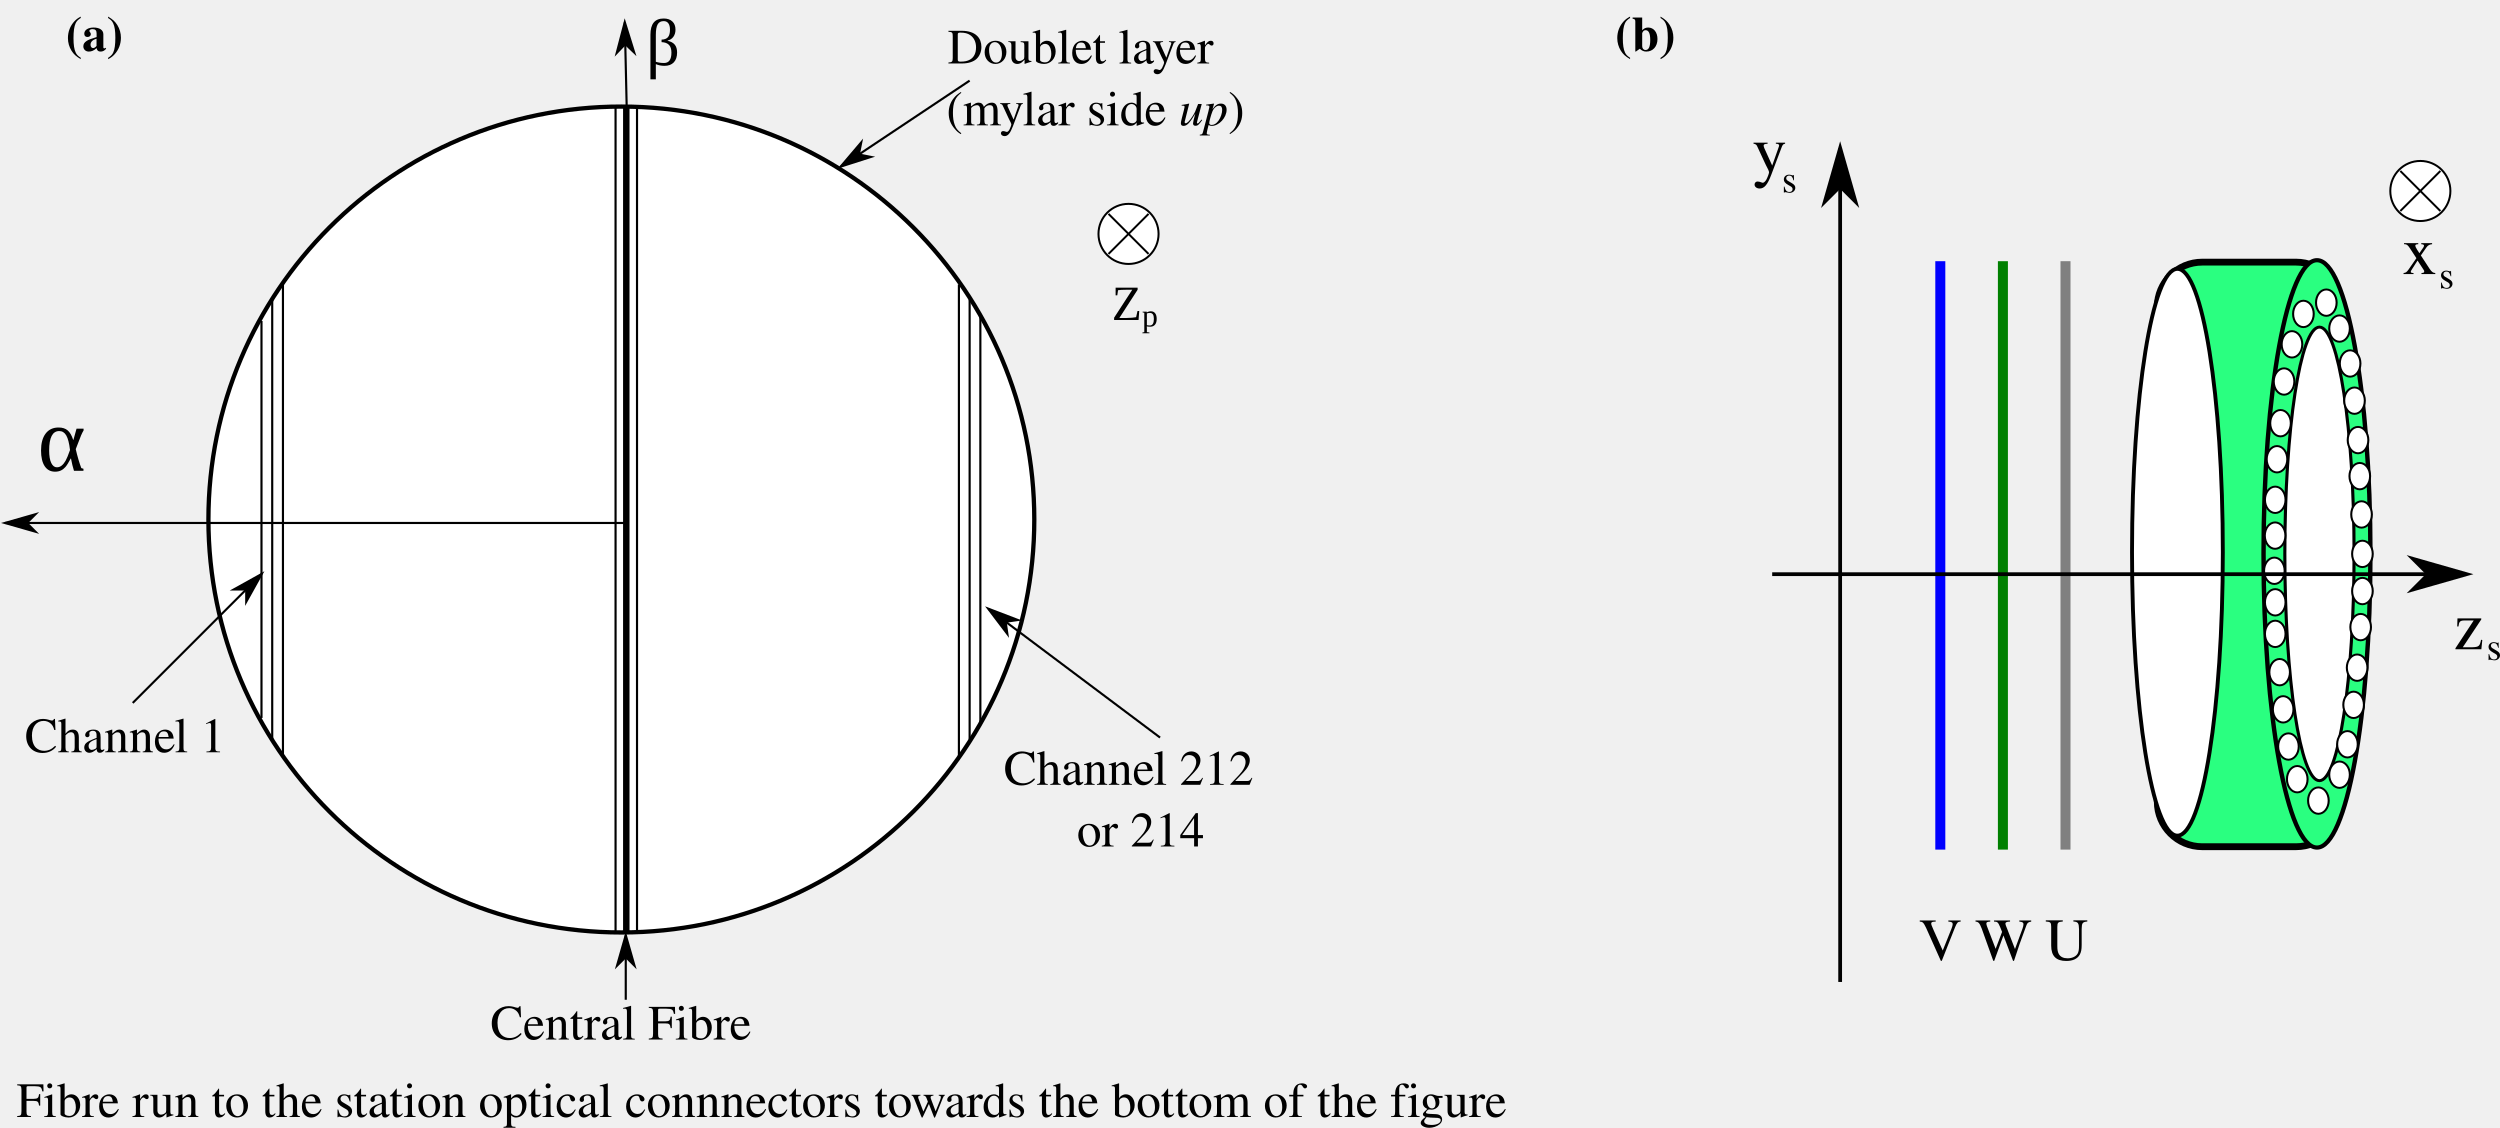
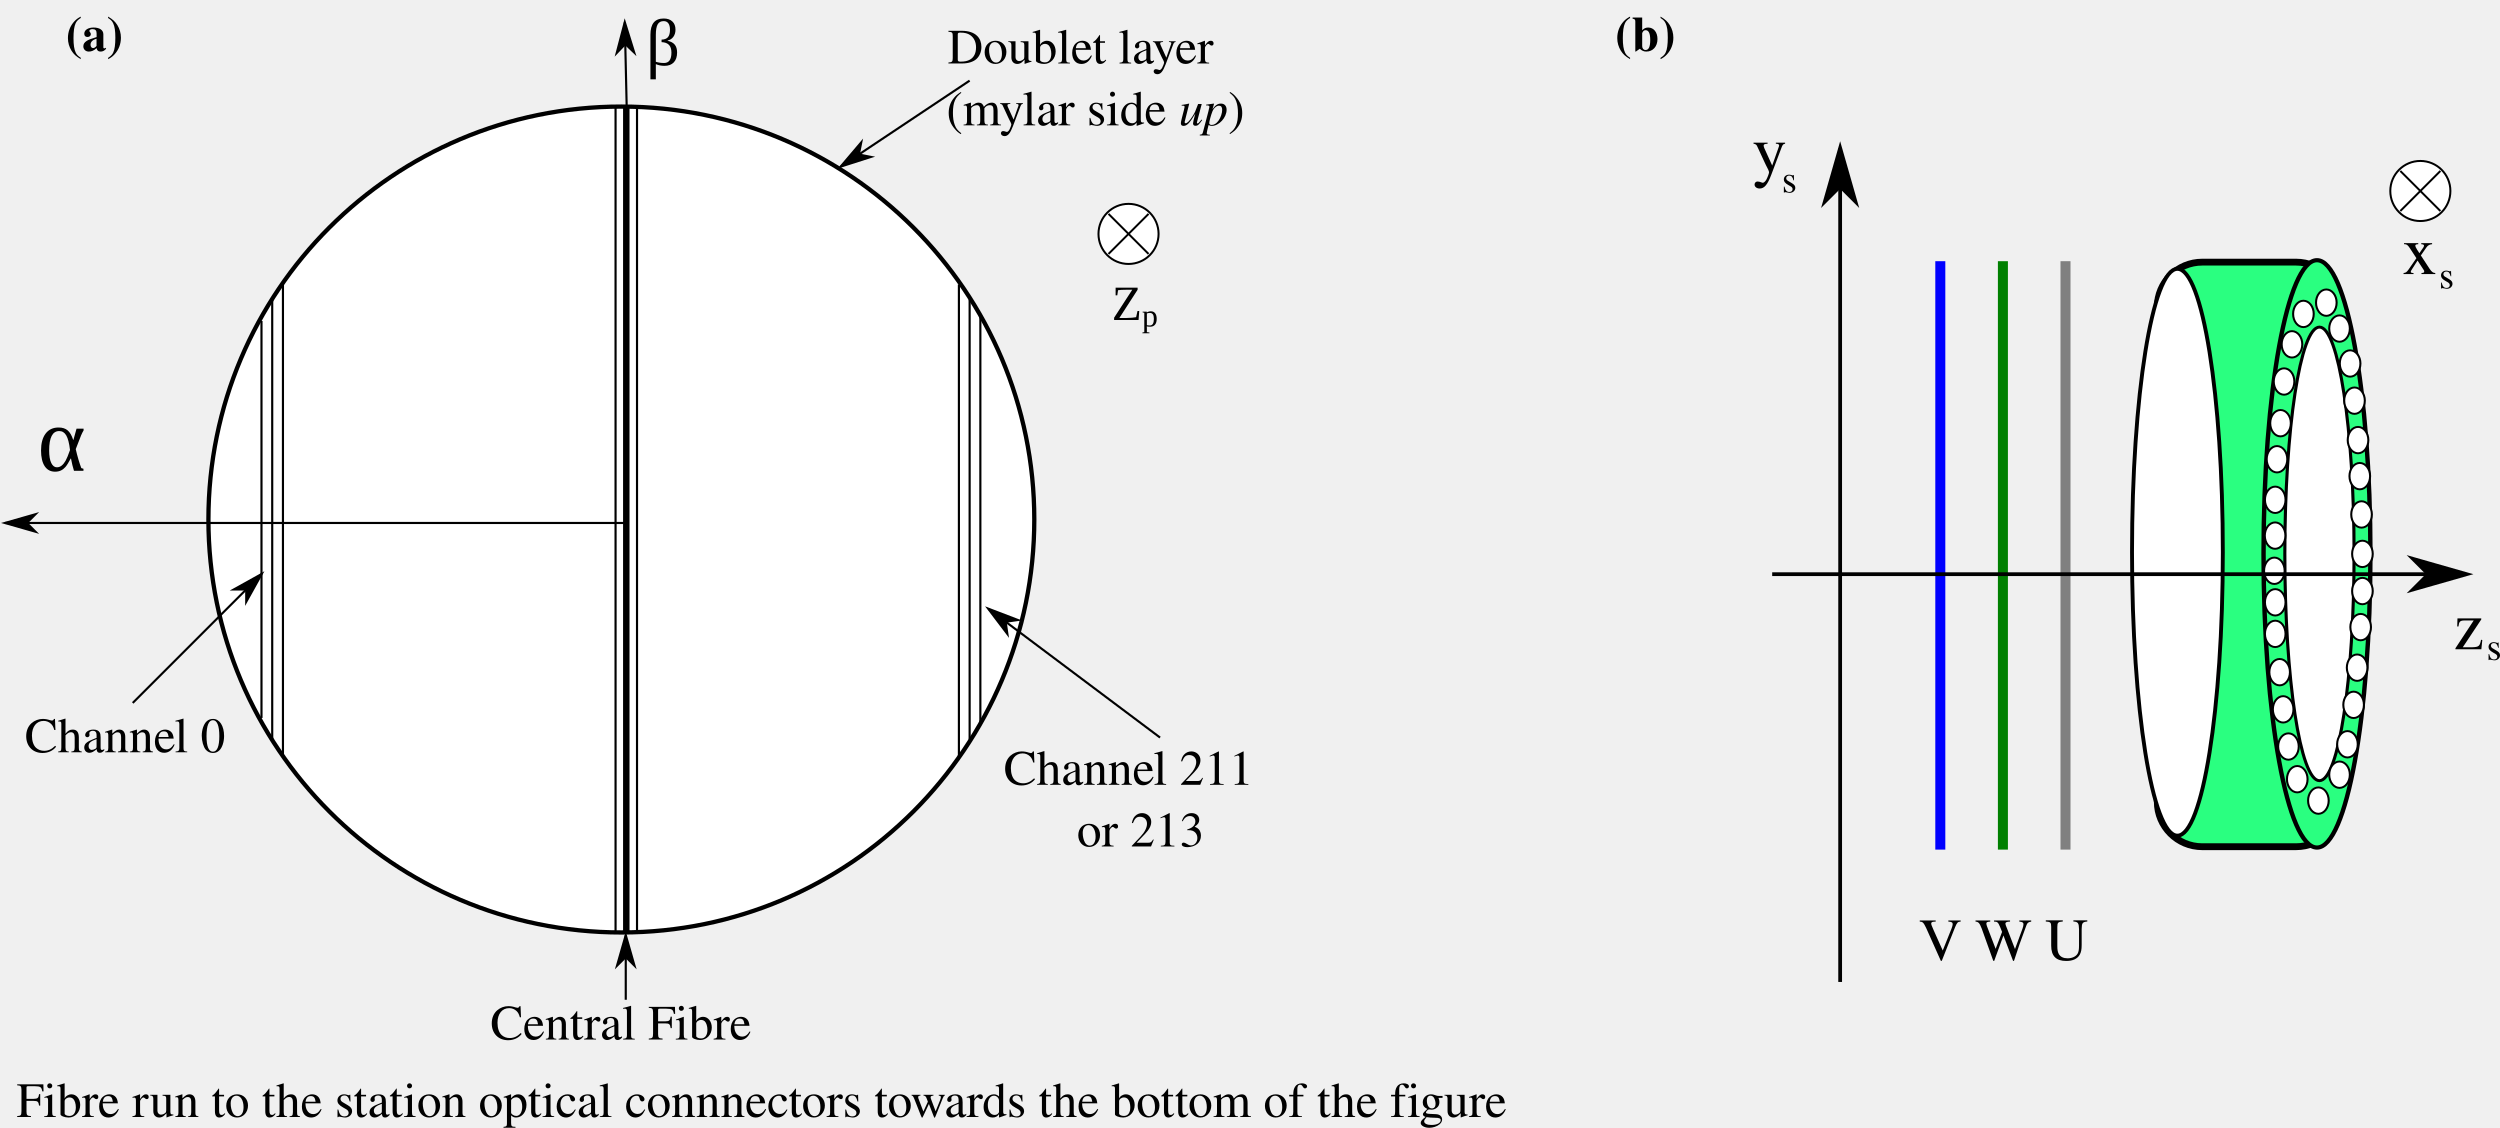
<svg xmlns="http://www.w3.org/2000/svg" width="1165.021" height="525.552" id="svg3088" version="1.1">
  <defs id="defs3090">
    <marker style="overflow:visible" id="Arrow1Lend" refX="0" refY="0" orient="auto">
      <path transform="matrix(-0.8,0,0,-0.8,-10,0)" style="fill-rule:evenodd;stroke:#000000;stroke-width:1pt" d="M 0,0 5,-5 -12.5,0 5,5 0,0 z" id="path3916" />
    </marker>
    <marker style="overflow:visible" id="Arrow1Lend-6" refX="0" refY="0" orient="auto">
      <path transform="matrix(-0.8,0,0,-0.8,-10,0)" style="fill-rule:evenodd;stroke:#000000;stroke-width:1pt" d="M 0,0 5,-5 -12.5,0 5,5 0,0 z" id="path3916-5" />
    </marker>
    <marker style="overflow:visible" id="Arrow1Lend-8" refX="0" refY="0" orient="auto">
      <path transform="matrix(-0.8,0,0,-0.8,-10,0)" style="fill-rule:evenodd;stroke:#000000;stroke-width:1pt" d="M 0,0 5,-5 -12.5,0 5,5 0,0 z" id="path3916-2" />
    </marker>
    <marker style="overflow:visible" id="Arrow1Lend-5" refX="0" refY="0" orient="auto">
      <path transform="matrix(-0.8,0,0,-0.8,-10,0)" style="fill-rule:evenodd;stroke:#000000;stroke-width:1pt" d="M 0,0 5,-5 -12.5,0 5,5 0,0 z" id="path3916-27" />
    </marker>
    <marker style="overflow:visible" id="Arrow1Lend-2" refX="0" refY="0" orient="auto">
      <path transform="matrix(-0.8,0,0,-0.8,-10,0)" style="fill-rule:evenodd;stroke:#000000;stroke-width:1pt" d="M 0,0 5,-5 -12.5,0 5,5 0,0 z" id="path3916-3" />
    </marker>
    <marker style="overflow:visible" id="Arrow1Lend7" refX="0" refY="0" orient="auto">
      <path transform="matrix(-0.8,0,0,-0.8,-10,0)" style="fill:#ff0000;fill-rule:evenodd;stroke:#ff0000;stroke-width:1pt" d="M 0,0 5,-5 -12.5,0 5,5 0,0 z" id="path4488" />
    </marker>
    <marker orient="auto" refY="0" refX="0" id="Arrow1Lend-0" style="overflow:visible">
      <path id="path3762" d="M 0,0 5,-5 -12.5,0 5,5 0,0 z" style="fill-rule:evenodd;stroke:#000000;stroke-width:1pt" transform="matrix(-0.8,0,0,-0.8,-10,0)" />
    </marker>
    <marker orient="auto" refY="0" refX="0" id="marker2882" style="overflow:visible">
      <path id="path2884" d="M 0,0 5,-5 -12.5,0 5,5 0,0 z" style="fill-rule:evenodd;stroke:#000000;stroke-width:1pt" transform="matrix(-0.8,0,0,-0.8,-10,0)" />
    </marker>
    <marker style="overflow:visible" id="Arrow1Lend-7" refX="0" refY="0" orient="auto">
      <path transform="matrix(-0.8,0,0,-0.8,-10,0)" style="fill-rule:evenodd;stroke:#000000;stroke-width:1pt" d="M 0,0 5,-5 -12.5,0 5,5 0,0 z" id="path3916-0" />
    </marker>
    <marker style="overflow:visible" id="Arrow1Lend-55" refX="0" refY="0" orient="auto">
      <path transform="matrix(-0.8,0,0,-0.8,-10,0)" style="fill-rule:evenodd;stroke:#000000;stroke-width:1pt" d="M 0,0 5,-5 -12.5,0 5,5 0,0 z" id="path3916-29" />
    </marker>
    <marker style="overflow:visible" id="Arrow1Lend-3" refX="0" refY="0" orient="auto">
      <path transform="matrix(-0.8,0,0,-0.8,-10,0)" style="fill-rule:evenodd;stroke:#000000;stroke-width:1pt" d="M 0,0 5,-5 -12.5,0 5,5 0,0 z" id="path3916-9" />
    </marker>
  </defs>
  <g transform="translate(-204.1441,-424.7891)" id="layer1">
    <text id="text4438" y="945.327" x="211.868" style="font-style:normal;font-variant:normal;font-weight:normal;font-stretch:normal;font-size:20px;line-height:125%;font-family:Arial;-inkscape-font-specification:Arial;letter-spacing:0px;word-spacing:0px;fill:#000000;fill-opacity:1;stroke:none" xml:space="preserve">
      <tspan style="font-size:23px;font-family:'Nimbus Roman No9 L';-inkscape-font-specification:'Nimbus Roman No9 L'" y="945.327" x="211.868" id="tspan4440">Fibre run to the station optical connnectors towards the bottom of the figure</tspan>
    </text>
-     <circle id="path3098" style="fill:#ffffff;fill-opacity:1;fill-rule:nonzero;stroke:#000000;stroke-width:2;stroke-miterlimit:4;stroke-dasharray:none;stroke-dashoffset:0;stroke-opacity:1" cx="493.703" cy="666.887" r="192.434" d="m 686.137,666.887 c 0,106.278 -86.156,192.434 -192.434,192.434 -106.278,0 -192.434,-86.156 -192.434,-192.434 0,-106.278 86.156,-192.434 192.434,-192.434 106.278,0 192.434,86.156 192.434,192.434 z" />
+     <circle id="path3098" style="fill:#ffffff;fill-opacity:1;fill-rule:nonzero;stroke:#000000;stroke-width:2;stroke-miterlimit:4;stroke-dasharray:none;stroke-dashoffset:0;stroke-opacity:1" cx="493.703" cy="666.887" r="192.434" />
    <path id="path3870" d="m 336,777.362 0,-220" style="fill:none;stroke:#000000;stroke-width:1;stroke-linecap:butt;stroke-linejoin:miter;stroke-miterlimit:4;stroke-dasharray:none;stroke-opacity:1" />
    <path id="path3872" d="m 331,769.362 0,-205" style="fill:none;stroke:#000000;stroke-width:1;stroke-linecap:butt;stroke-linejoin:miter;stroke-miterlimit:4;stroke-dasharray:none;stroke-opacity:1" />
    <path id="path3874" d="m 326,759.362 0,-185" style="fill:none;stroke:#000000;stroke-width:1;stroke-linecap:butt;stroke-linejoin:miter;stroke-miterlimit:4;stroke-dasharray:none;stroke-opacity:1" />
    <path id="path3876" d="m 661,572.362 0,190" style="fill:none;stroke:#000000;stroke-width:1px;stroke-linecap:butt;stroke-linejoin:miter;stroke-opacity:1" />
    <path id="path3878" d="m 656,564.362 0,205" style="fill:none;stroke:#000000;stroke-width:1px;stroke-linecap:butt;stroke-linejoin:miter;stroke-opacity:1" />
    <path id="path3880" d="m 651,557.362 0,220" style="fill:none;stroke:#000000;stroke-width:1px;stroke-linecap:butt;stroke-linejoin:miter;stroke-opacity:1" />
    <path id="path3882" d="m 496,474.362 0,385" style="fill:none;stroke:#000000;stroke-width:3;stroke-linecap:butt;stroke-linejoin:miter;stroke-miterlimit:4;stroke-dasharray:none;stroke-opacity:1" />
    <path id="path3884" d="m 491,474.362 0,385" style="fill:none;stroke:#000000;stroke-width:1px;stroke-linecap:butt;stroke-linejoin:miter;stroke-opacity:1" />
    <path id="path3886" d="m 501,474.362 0,385" style="fill:none;stroke:#000000;stroke-width:1px;stroke-linecap:butt;stroke-linejoin:miter;stroke-opacity:1" />
    <path id="path3907" d="m 656,462.362 -60,40" style="fill:none;stroke:#000000;stroke-width:1px;stroke-linecap:butt;stroke-linejoin:miter;stroke-opacity:1;marker-end:url(#Arrow1Lend)" />
    <text id="text4353" y="454.362" x="732" style="font-style:normal;font-variant:normal;font-weight:normal;font-stretch:normal;font-size:25px;line-height:125%;font-family:Arial;-inkscape-font-specification:Arial;letter-spacing:0px;word-spacing:0px;fill:#000000;fill-opacity:1;stroke:none" xml:space="preserve">
      <tspan style="font-size:23px;font-family:'Nimbus Roman No9 L';-inkscape-font-specification:'Nimbus Roman No9 L';text-align:center;text-anchor:middle" y="454.362" x="732" id="tspan4355">Doublet layer</tspan>
      <tspan style="font-size:23px;font-family:'Nimbus Roman No9 L';-inkscape-font-specification:'Nimbus Roman No9 L';text-align:center;text-anchor:middle" id="tspan4357" y="483.204" x="732">(mylar side <tspan id="tspan4359" style="font-style:italic;font-size:23px;font-family:'Nimbus Roman No9 L';-inkscape-font-specification:'Nimbus Roman No9 L'">up</tspan>)</tspan>
    </text>
    <path id="path3907-1" d="m 495.75,890.691 0,-30" style="fill:none;stroke:#000000;stroke-width:1px;stroke-linecap:butt;stroke-linejoin:miter;stroke-opacity:1;marker-end:url(#Arrow1Lend)" />
    <text id="text4385" y="909.209" x="432.668" style="font-style:normal;font-variant:normal;font-weight:normal;font-stretch:normal;font-size:20px;line-height:125%;font-family:Arial;-inkscape-font-specification:Arial;letter-spacing:0px;word-spacing:0px;fill:#000000;fill-opacity:1;stroke:none" xml:space="preserve">
      <tspan y="909.209" x="432.668" id="tspan4387" style="font-size:23px;font-family:'Nimbus Roman No9 L';-inkscape-font-specification:'Nimbus Roman No9 L'">Central Fibre</tspan>
    </text>
    <path id="path3907-4" d="m 266,752.362 60,-60" style="fill:none;stroke:#000000;stroke-width:1px;stroke-linecap:butt;stroke-linejoin:miter;stroke-opacity:1;marker-end:url(#Arrow1Lend)" />
    <text id="text4400" y="775.362" x="215.714" style="font-style:normal;font-variant:normal;font-weight:normal;font-stretch:normal;font-size:20px;line-height:125%;font-family:Arial;-inkscape-font-specification:Arial;letter-spacing:0px;word-spacing:0px;fill:#000000;fill-opacity:1;stroke:none" xml:space="preserve">
-       <tspan y="775.362" x="215.714" id="tspan4402" style="font-size:23px;font-family:'Nimbus Roman No9 L';-inkscape-font-specification:'Nimbus Roman No9 L'">Channel 1</tspan>
+       <tspan y="775.362" x="215.714" id="tspan4402" style="font-size:23px;font-family:'Nimbus Roman No9 L';-inkscape-font-specification:'Nimbus Roman No9 L'">Channel 0</tspan>
    </text>
    <path id="path3907-42" d="m 744.739,768.498 -80,-60" style="fill:none;stroke:#000000;stroke-width:1px;stroke-linecap:butt;stroke-linejoin:miter;stroke-opacity:1;marker-end:url(#Arrow1Lend)" />
    <text id="text4400-1" y="790.498" x="749.56" style="font-style:normal;font-variant:normal;font-weight:normal;font-stretch:normal;font-size:20px;line-height:125%;font-family:Arial;-inkscape-font-specification:Arial;text-align:center;letter-spacing:0px;word-spacing:0px;text-anchor:middle;fill:#000000;fill-opacity:1;stroke:none" xml:space="preserve">
-       <tspan y="790.498" x="749.56" id="tspan4402-2" style="font-size:23px;font-family:'Nimbus Roman No9 L';-inkscape-font-specification:'Nimbus Roman No9 L'">Channel 212</tspan>
-       <tspan id="tspan4436" y="819.248" x="749.56" style="font-size:23px;font-family:'Nimbus Roman No9 L';-inkscape-font-specification:'Nimbus Roman No9 L'">or 214</tspan>
+       <tspan y="790.498" x="749.56" id="tspan4402-2" style="font-size:23px;font-family:'Nimbus Roman No9 L';-inkscape-font-specification:'Nimbus Roman No9 L'">Channel 211</tspan>
+       <tspan id="tspan4436" y="819.248" x="749.56" style="font-size:23px;font-family:'Nimbus Roman No9 L';-inkscape-font-specification:'Nimbus Roman No9 L'">or 213</tspan>
    </text>
    <text xml:space="preserve" style="font-style:normal;font-weight:normal;font-size:22px;font-family:'Times New Roman';-inkscape-font-specification:'Times New Roman';fill:#000000;fill-opacity:1;stroke:none" x="234.739" y="448.498" id="text2854">
      <tspan id="tspan2856" x="234.739" y="448.498" style="font-weight:bold;font-size:23px;font-family:'Nimbus Roman No9 L';-inkscape-font-specification:'Nimbus Roman No9 L Bold'">(a)</tspan>
    </text>
    <path style="fill:none;stroke:#000000;stroke-width:1.75;stroke-linecap:butt;stroke-linejoin:miter;stroke-miterlimit:4;stroke-dasharray:none;stroke-opacity:1;marker-end:url(#Arrow1Lend)" d="m 1061.671,882.387 0,-388.384" id="path2985" />
    <path style="fill:#0000ff;stroke:#0000ff;stroke-width:4.667;stroke-linecap:butt;stroke-linejoin:miter;stroke-miterlimit:4;stroke-dasharray:none;stroke-opacity:1" d="m 1108.344,820.712 0,-274.203" id="path4231" />
    <path style="fill:#008000;stroke:#008000;stroke-width:4.667;stroke-linecap:butt;stroke-linejoin:miter;stroke-miterlimit:4;stroke-dasharray:none;stroke-opacity:1" d="m 1137.514,820.712 0,-274.203" id="path4231-6" />
    <path style="fill:#808080;stroke:#808080;stroke-width:4.667;stroke-linecap:butt;stroke-linejoin:miter;stroke-miterlimit:4;stroke-dasharray:none;stroke-opacity:1" d="m 1166.685,820.712 0,-274.203" id="path4231-0" />
    <text xml:space="preserve" style="font-style:normal;font-variant:normal;font-weight:normal;font-stretch:normal;font-size:46.673px;line-height:125%;font-family:'TeX Gyre Schola';-inkscape-font-specification:'TeX Gyre Schola';letter-spacing:0px;word-spacing:0px;fill:#000000;fill-opacity:1;stroke:none" x="1020.832" y="505.671" id="text4258">
      <tspan id="tspan4260" x="1020.832" y="505.671" style="font-size:31.978px;font-family:'Nimbus Roman No9 L';-inkscape-font-specification:'Nimbus Roman No9 L'">y</tspan>
    </text>
    <text xml:space="preserve" style="font-style:normal;font-variant:normal;font-weight:normal;font-stretch:normal;font-size:46.673px;line-height:125%;font-family:'TeX Gyre Schola';-inkscape-font-specification:'TeX Gyre Schola';letter-spacing:0px;word-spacing:0px;fill:#000000;fill-opacity:1;stroke:none" x="1347.542" y="727.367" id="text4258-4">
      <tspan id="tspan4260-3" x="1347.542" y="727.367" style="font-size:31.978px;font-family:'Nimbus Roman No9 L';-inkscape-font-specification:'Nimbus Roman No9 L'">z</tspan>
    </text>
    <g id="g3122">
      <text id="text4295" y="872.212" x="1157.108" style="font-size:46.673px;font-style:normal;font-variant:normal;font-weight:normal;font-stretch:normal;line-height:125%;letter-spacing:0px;word-spacing:0px;fill:#000000;fill-opacity:1;stroke:none;font-family:TeX Gyre Schola;-inkscape-font-specification:TeX Gyre Schola" xml:space="preserve">
        <tspan style="font-size:28px;font-family:Nimbus Roman No9 L;-inkscape-font-specification:Nimbus Roman No9 L" y="872.212" x="1157.108" id="tspan4297">U</tspan>
      </text>
      <text id="text4258-2" y="872.254" x="1124.612" style="font-size:46.673px;font-style:normal;font-variant:normal;font-weight:normal;font-stretch:normal;line-height:125%;letter-spacing:0px;word-spacing:0px;fill:#000000;fill-opacity:1;stroke:none;font-family:TeX Gyre Schola;-inkscape-font-specification:TeX Gyre Schola" xml:space="preserve">
        <tspan style="font-size:28px;font-family:Nimbus Roman No9 L;-inkscape-font-specification:Nimbus Roman No9 L" y="872.254" x="1124.612" id="tspan4260-0">W</tspan>
      </text>
      <text id="text4258-6" y="872.254" x="1098.304" style="font-size:46.673px;font-style:normal;font-variant:normal;font-weight:normal;font-stretch:normal;line-height:125%;letter-spacing:0px;word-spacing:0px;fill:#000000;fill-opacity:1;stroke:none;font-family:TeX Gyre Schola;-inkscape-font-specification:TeX Gyre Schola" xml:space="preserve">
        <tspan style="font-size:28px;font-family:Nimbus Roman No9 L;-inkscape-font-specification:Nimbus Roman No9 L" y="872.254" x="1098.304" id="tspan4260-02">V</tspan>
      </text>
    </g>
    <g id="g3678" transform="matrix(0.9334555,0,0,0.9334555,986.929,-81.11973)">
-       <circle r="15" cy="82.96" cx="249.16" transform="translate(120.56,554.3622)" id="path2888" style="fill:#ffffff;fill-opacity:1;stroke:#000000;stroke-width:1;stroke-miterlimit:4;stroke-dasharray:none;stroke-dashoffset:0" d="m 264.16,82.96 c 0,8.284 -6.716,15 -15,15 -8.284,0 -15,-6.716 -15,-15 0,-8.284 6.716,-15 15,-15 8.284,0 15,6.716 15,15 z" />
+       <circle r="15" cy="82.96" cx="249.16" transform="translate(120.56,554.3622)" id="path2888" style="fill:#ffffff;fill-opacity:1;stroke:#000000;stroke-width:1;stroke-miterlimit:4;stroke-dasharray:none;stroke-dashoffset:0" />
      <path transform="translate(120.56,554.3622)" id="path3674" d="m 239.16,72.96 20,20" style="fill:none;stroke:#000000;stroke-width:1px;stroke-linecap:butt;stroke-linejoin:miter;stroke-opacity:1" />
      <path transform="translate(120.56,554.3622)" id="path3676" d="m 259.16,72.96 -20,20" style="fill:none;stroke:#000000;stroke-width:1px;stroke-linecap:butt;stroke-linejoin:miter;stroke-opacity:1" />
    </g>
    <text xml:space="preserve" style="font-style:normal;font-variant:normal;font-weight:normal;font-stretch:normal;font-size:46.673px;line-height:125%;font-family:'TeX Gyre Schola';-inkscape-font-specification:'TeX Gyre Schola';letter-spacing:0px;word-spacing:0px;fill:#000000;fill-opacity:1;stroke:none" x="1323.677" y="552.499" id="text4295-9">
      <tspan id="tspan4297-1" x="1323.677" y="552.499" style="font-size:31.978px;font-family:'Nimbus Roman No9 L';-inkscape-font-specification:'Nimbus Roman No9 L'">x</tspan>
    </text>
    <text xml:space="preserve" style="font-size:22px;font-style:normal;font-weight:normal;fill:#000000;fill-opacity:1;stroke:none;font-family:Times New Roman;-inkscape-font-specification:Times New Roman" x="956.739" y="448.498" id="text2854-1">
      <tspan id="tspan2856-2" x="956.739" y="448.498" style="font-size:23px;font-weight:bold;font-family:Nimbus Roman No9 L;-inkscape-font-specification:Nimbus Roman No9 L Bold">(b)</tspan>
    </text>
    <path style="fill:none;stroke:#000000;stroke-width:1px;stroke-linecap:butt;stroke-linejoin:miter;stroke-opacity:1;marker-end:url(#Arrow1Lend)" d="m 496.201,475.239 -0.902,-39.99" id="path3907-42-0" />
    <path style="fill:none;stroke:#000000;stroke-width:1px;stroke-linecap:butt;stroke-linejoin:miter;stroke-opacity:1;marker-end:url(#Arrow1Lend)" d="m 496.559,668.498 -290,0" id="path3907-42-0-4" />
    <text xml:space="preserve" style="font-style:normal;font-weight:normal;font-size:31.375px;font-family:'Times New Roman';-inkscape-font-specification:'Times New Roman';fill:#000000;fill-opacity:1;stroke:none" x="221.643" y="644.181" id="text3198">
      <tspan id="tspan3200" x="221.643" y="644.181" style="font-size:42.783px">α</tspan>
    </text>
    <text xml:space="preserve" style="font-style:normal;font-weight:normal;font-size:30.908px;font-family:'Times New Roman';-inkscape-font-specification:'Times New Roman';fill:#000000;fill-opacity:1;stroke:none" x="505.271" y="455.177" id="text3202">
      <tspan id="tspan3204" x="505.271" y="455.177">β</tspan>
    </text>
    <g id="g3678-0" transform="matrix(0.9334555,0,0,0.9334555,384.9291,-61.11972)">
-       <circle transform="translate(120.56,554.3622)" id="path2888-7" style="fill:#ffffff;fill-opacity:1;stroke:#000000;stroke-width:1;stroke-miterlimit:4;stroke-dasharray:none;stroke-dashoffset:0" cx="249.16" cy="82.96" r="15" d="m 264.16,82.96 c 0,8.284 -6.716,15 -15,15 -8.284,0 -15,-6.716 -15,-15 0,-8.284 6.716,-15 15,-15 8.284,0 15,6.716 15,15 z" />
+       <circle transform="translate(120.56,554.3622)" id="path2888-7" style="fill:#ffffff;fill-opacity:1;stroke:#000000;stroke-width:1;stroke-miterlimit:4;stroke-dasharray:none;stroke-dashoffset:0" cx="249.16" cy="82.96" r="15" />
      <path transform="translate(120.56,554.3622)" id="path3674-3" d="m 239.16,72.96 20,20" style="fill:none;stroke:#000000;stroke-width:1px;stroke-linecap:butt;stroke-linejoin:miter;stroke-opacity:1" />
      <path transform="translate(120.56,554.3622)" id="path3676-6" d="m 259.16,72.96 -20,20" style="fill:none;stroke:#000000;stroke-width:1px;stroke-linecap:butt;stroke-linejoin:miter;stroke-opacity:1" />
    </g>
    <text xml:space="preserve" style="font-size:22px;font-style:normal;font-weight:normal;fill:#000000;fill-opacity:1;stroke:none;font-family:Times New Roman;-inkscape-font-specification:Times New Roman" x="1034.503" y="514.468" id="text2913-1">
      <tspan id="tspan2915-7" x="1034.503" y="514.468" style="font-size:18px;font-family:Nimbus Roman No9 L;-inkscape-font-specification:Nimbus Roman No9 L">s</tspan>
    </text>
    <text xml:space="preserve" style="font-size:22px;font-style:normal;font-weight:normal;fill:#000000;fill-opacity:1;stroke:none;font-family:Times New Roman;-inkscape-font-specification:Times New Roman" x="1340.758" y="559.179" id="text2913-1-8">
      <tspan id="tspan2915-7-7" x="1340.758" y="559.179" style="font-size:18px;font-family:Nimbus Roman No9 L;-inkscape-font-specification:Nimbus Roman No9 L">s</tspan>
    </text>
    <text xml:space="preserve" style="font-size:22px;font-style:normal;font-weight:normal;fill:#000000;fill-opacity:1;stroke:none;font-family:Times New Roman;-inkscape-font-specification:Times New Roman" x="1362.901" y="732.322" id="text2913-1-9">
      <tspan id="tspan2915-7-2" x="1362.901" y="732.322" style="font-size:18px;font-family:Nimbus Roman No9 L;-inkscape-font-specification:Nimbus Roman No9 L">s</tspan>
    </text>
    <text xml:space="preserve" style="font-style:normal;font-variant:normal;font-weight:normal;font-stretch:normal;font-size:23px;line-height:125%;font-family:'Times New Roman';-inkscape-font-specification:'Times New Roman';letter-spacing:0px;word-spacing:0px;fill:#000000;fill-opacity:1;stroke:none" x="722.235" y="573.91" id="text3095">
      <tspan id="tspan3097" x="722.235" y="573.91">Z<tspan style="font-size:65.001%;baseline-shift:sub" id="tspan3099">p</tspan>
      </tspan>
    </text>
    <g id="g3660">
-       <path d="m 1223.442,617.116 c 0,0.297 -0,0.594 -0,0.89" id="path5520-0" style="fill:#2aff80;fill-opacity:1;fill-rule:nonzero;stroke:#000000;stroke-width:1.265;stroke-miterlimit:4;stroke-dasharray:none;stroke-dashoffset:0" />
+       <path d="m 1223.442,617.116 a 50.648,68.136 0 0 1 -0,0.89" id="path5520-0" style="fill:#2aff80;fill-opacity:1;fill-rule:nonzero;stroke:#000000;stroke-width:1.265;stroke-miterlimit:4;stroke-dasharray:none;stroke-dashoffset:0" />
      <rect ry="20.949" clip-path="none" style="fill:#2aff80;fill-opacity:1;fill-rule:nonzero;stroke:#000000;stroke-width:3.184;stroke-miterlimit:4;stroke-dasharray:none;stroke-dashoffset:0" id="rect5573-0" width="85.617" height="272.413" x="1209.464" y="546.948" />
      <g transform="matrix(1.053493,0,0,1.00168,-70.02336,-1.400331)" id="g3627">
-         <ellipse mask="none" id="path5590-8" style="fill:#2aff80;fill-opacity:1;fill-rule:nonzero;stroke:#000000;stroke-width:1.949;stroke-miterlimit:4;stroke-dasharray:none;stroke-dashoffset:0" cx="1285.155" cy="683.155" rx="23.64" ry="136.626" d="m 1308.795,683.155 c 0,75.457 -10.584,136.626 -23.64,136.626 -13.056,0 -23.64,-61.17 -23.64,-136.626 0,-75.457 10.584,-136.626 23.64,-136.626 13.056,0 23.64,61.17 23.64,136.626 z" />
-         <ellipse mask="none" id="path5590-7-2" style="display:inline;fill:#ffffff;fill-opacity:1;fill-rule:nonzero;stroke:#000000;stroke-width:1.378;stroke-miterlimit:4;stroke-dasharray:none;stroke-dashoffset:0" cx="1286.246" cy="683.155" rx="15.315" ry="105.51" d="m 1301.561,683.155 c 0,58.272 -6.857,105.51 -15.315,105.51 -8.458,0 -15.315,-47.238 -15.315,-105.51 0,-58.272 6.857,-105.51 15.315,-105.51 8.458,0 15.315,47.238 15.315,105.51 z" />
-         <ellipse style="fill:#ffffff;fill-opacity:1;fill-rule:nonzero;stroke:#000000;stroke-width:0.911;stroke-miterlimit:4;stroke-dasharray:none;stroke-dashoffset:0" id="path5631-407" cx="1266.629" cy="674.654" rx="4.561" ry="6.135" d="m 1271.19,674.654 c 0,3.388 -2.042,6.135 -4.561,6.135 -2.519,0 -4.561,-2.747 -4.561,-6.135 0,-3.388 2.042,-6.135 4.561,-6.135 2.519,0 4.561,2.747 4.561,6.135 z" />
-         <ellipse style="display:inline;fill:#ffffff;fill-opacity:1;fill-rule:nonzero;stroke:#000000;stroke-width:0.911;stroke-miterlimit:4;stroke-dasharray:none;stroke-dashoffset:0" id="path5631-7-7" cx="1266.688" cy="657.997" rx="4.561" ry="6.135" d="m 1271.248,657.997 c 0,3.388 -2.042,6.135 -4.561,6.135 -2.519,0 -4.561,-2.747 -4.561,-6.135 0,-3.388 2.042,-6.135 4.561,-6.135 2.519,0 4.561,2.747 4.561,6.135 z" />
-         <ellipse style="display:inline;fill:#ffffff;fill-opacity:1;fill-rule:nonzero;stroke:#000000;stroke-width:0.911;stroke-miterlimit:4;stroke-dasharray:none;stroke-dashoffset:0" id="path5631-4-6" cx="1267.467" cy="639.129" rx="4.561" ry="6.135" d="m 1272.028,639.129 c 0,3.388 -2.042,6.135 -4.561,6.135 -2.519,0 -4.561,-2.747 -4.561,-6.135 0,-3.388 2.042,-6.135 4.561,-6.135 2.519,0 4.561,2.747 4.561,6.135 z" />
-         <ellipse style="display:inline;fill:#ffffff;fill-opacity:1;fill-rule:nonzero;stroke:#000000;stroke-width:0.911;stroke-miterlimit:4;stroke-dasharray:none;stroke-dashoffset:0" id="path5631-8-5" cx="1269.025" cy="622.357" rx="4.561" ry="6.135" d="m 1273.586,622.357 c 0,3.388 -2.042,6.135 -4.561,6.135 -2.519,0 -4.561,-2.747 -4.561,-6.135 0,-3.388 2.042,-6.135 4.561,-6.135 2.519,0 4.561,2.747 4.561,6.135 z" />
-         <ellipse style="display:inline;fill:#ffffff;fill-opacity:1;fill-rule:nonzero;stroke:#000000;stroke-width:0.911;stroke-miterlimit:4;stroke-dasharray:none;stroke-dashoffset:0" id="path5631-9-6" cx="1270.584" cy="602.965" rx="4.561" ry="6.135" d="m 1275.145,602.965 c 0,3.388 -2.042,6.135 -4.561,6.135 -2.519,0 -4.561,-2.747 -4.561,-6.135 0,-3.388 2.042,-6.135 4.561,-6.135 2.519,0 4.561,2.747 4.561,6.135 z" />
-         <ellipse style="display:inline;fill:#ffffff;fill-opacity:1;fill-rule:nonzero;stroke:#000000;stroke-width:0.911;stroke-miterlimit:4;stroke-dasharray:none;stroke-dashoffset:0" id="path5631-43-5" cx="1274.09" cy="585.669" rx="4.561" ry="6.135" d="m 1278.651,585.669 c 0,3.388 -2.042,6.135 -4.561,6.135 -2.519,0 -4.561,-2.747 -4.561,-6.135 0,-3.388 2.042,-6.135 4.561,-6.135 2.519,0 4.561,2.747 4.561,6.135 z" />
-         <ellipse style="display:inline;fill:#ffffff;fill-opacity:1;fill-rule:nonzero;stroke:#000000;stroke-width:0.911;stroke-miterlimit:4;stroke-dasharray:none;stroke-dashoffset:0" id="path5631-87-8" cx="1279.155" cy="571.518" rx="4.561" ry="6.135" d="m 1283.716,571.518 c 0,3.388 -2.042,6.135 -4.561,6.135 -2.519,0 -4.561,-2.747 -4.561,-6.135 0,-3.388 2.042,-6.135 4.561,-6.135 2.519,0 4.561,2.747 4.561,6.135 z" />
-         <ellipse style="display:inline;fill:#ffffff;fill-opacity:1;fill-rule:nonzero;stroke:#000000;stroke-width:0.911;stroke-miterlimit:4;stroke-dasharray:none;stroke-dashoffset:0" id="path5631-75-1" cx="1289.285" cy="566.276" rx="4.561" ry="6.135" d="m 1293.845,566.276 c 0,3.388 -2.042,6.135 -4.561,6.135 -2.519,0 -4.561,-2.747 -4.561,-6.135 0,-3.388 2.042,-6.135 4.561,-6.135 2.519,0 4.561,2.747 4.561,6.135 z" />
-         <ellipse style="display:inline;fill:#ffffff;fill-opacity:1;fill-rule:nonzero;stroke:#000000;stroke-width:0.911;stroke-miterlimit:4;stroke-dasharray:none;stroke-dashoffset:0" id="path5631-1-2" cx="1295.129" cy="578.331" rx="4.561" ry="6.135" d="m 1299.689,578.331 c 0,3.388 -2.042,6.135 -4.561,6.135 -2.519,0 -4.561,-2.747 -4.561,-6.135 0,-3.388 2.042,-6.135 4.561,-6.135 2.519,0 4.561,2.747 4.561,6.135 z" />
-         <ellipse style="display:inline;fill:#ffffff;fill-opacity:1;fill-rule:nonzero;stroke:#000000;stroke-width:0.911;stroke-miterlimit:4;stroke-dasharray:none;stroke-dashoffset:0" id="path5631-44-7" cx="1299.804" cy="594.579" rx="4.561" ry="6.135" d="m 1304.365,594.579 c 0,3.388 -2.042,6.135 -4.561,6.135 -2.519,0 -4.561,-2.747 -4.561,-6.135 0,-3.388 2.042,-6.135 4.561,-6.135 2.519,0 4.561,2.747 4.561,6.135 z" />
-         <ellipse style="display:inline;fill:#ffffff;fill-opacity:1;fill-rule:nonzero;stroke:#000000;stroke-width:0.911;stroke-miterlimit:4;stroke-dasharray:none;stroke-dashoffset:0" id="path5631-0-9" cx="1301.752" cy="611.875" rx="4.561" ry="6.135" d="m 1306.313,611.875 c 0,3.388 -2.042,6.135 -4.561,6.135 -2.519,0 -4.561,-2.747 -4.561,-6.135 0,-3.388 2.042,-6.135 4.561,-6.135 2.519,0 4.561,2.747 4.561,6.135 z" />
-         <ellipse style="display:inline;fill:#ffffff;fill-opacity:1;fill-rule:nonzero;stroke:#000000;stroke-width:0.911;stroke-miterlimit:4;stroke-dasharray:none;stroke-dashoffset:0" id="path5631-73-6" cx="1303.311" cy="630.219" rx="4.561" ry="6.135" d="m 1307.871,630.219 c 0,3.388 -2.042,6.135 -4.561,6.135 -2.519,0 -4.561,-2.747 -4.561,-6.135 0,-3.388 2.042,-6.135 4.561,-6.135 2.519,0 4.561,2.747 4.561,6.135 z" />
-         <ellipse style="display:inline;fill:#ffffff;fill-opacity:1;fill-rule:nonzero;stroke:#000000;stroke-width:0.911;stroke-miterlimit:4;stroke-dasharray:none;stroke-dashoffset:0" id="path5631-95-3" cx="1304.09" cy="646.991" rx="4.561" ry="6.135" d="m 1308.65,646.991 c 0,3.388 -2.042,6.135 -4.561,6.135 -2.519,0 -4.561,-2.747 -4.561,-6.135 0,-3.388 2.042,-6.135 4.561,-6.135 2.519,0 4.561,2.747 4.561,6.135 z" />
-         <ellipse style="display:inline;fill:#ffffff;fill-opacity:1;fill-rule:nonzero;stroke:#000000;stroke-width:0.911;stroke-miterlimit:4;stroke-dasharray:none;stroke-dashoffset:0" id="path5631-12-6" cx="1304.869" cy="664.811" rx="4.561" ry="6.135" d="m 1309.43,664.811 c 0,3.388 -2.042,6.135 -4.561,6.135 -2.519,0 -4.561,-2.747 -4.561,-6.135 0,-3.388 2.042,-6.135 4.561,-6.135 2.519,0 4.561,2.747 4.561,6.135 z" />
-         <ellipse style="display:inline;fill:#ffffff;fill-opacity:1;fill-rule:nonzero;stroke:#000000;stroke-width:0.911;stroke-miterlimit:4;stroke-dasharray:none;stroke-dashoffset:0" id="path5631-45-5" cx="1305.258" cy="683.155" rx="4.561" ry="6.135" d="m 1309.819,683.155 c 0,3.388 -2.042,6.135 -4.561,6.135 -2.519,0 -4.561,-2.747 -4.561,-6.135 0,-3.388 2.042,-6.135 4.561,-6.135 2.519,0 4.561,2.747 4.561,6.135 z" />
-         <ellipse style="display:inline;fill:#ffffff;fill-opacity:1;fill-rule:nonzero;stroke:#000000;stroke-width:0.911;stroke-miterlimit:4;stroke-dasharray:none;stroke-dashoffset:0" id="path5631-47-4" cx="1305.258" cy="700.451" rx="4.561" ry="6.135" d="m 1309.819,700.451 c 0,3.388 -2.042,6.135 -4.561,6.135 -2.519,0 -4.561,-2.747 -4.561,-6.135 0,-3.388 2.042,-6.135 4.561,-6.135 2.519,0 4.561,2.747 4.561,6.135 z" />
-         <ellipse style="display:inline;fill:#ffffff;fill-opacity:1;fill-rule:nonzero;stroke:#000000;stroke-width:0.911;stroke-miterlimit:4;stroke-dasharray:none;stroke-dashoffset:0" id="path5631-730-9" cx="1304.479" cy="717.223" rx="4.561" ry="6.135" d="m 1309.04,717.223 c 0,3.388 -2.042,6.135 -4.561,6.135 -2.519,0 -4.561,-2.747 -4.561,-6.135 0,-3.388 2.042,-6.135 4.561,-6.135 2.519,0 4.561,2.747 4.561,6.135 z" />
-         <ellipse style="display:inline;fill:#ffffff;fill-opacity:1;fill-rule:nonzero;stroke:#000000;stroke-width:0.911;stroke-miterlimit:4;stroke-dasharray:none;stroke-dashoffset:0" id="path5631-04-1" cx="1302.921" cy="736.091" rx="4.561" ry="6.135" d="m 1307.482,736.091 c 0,3.388 -2.042,6.135 -4.561,6.135 -2.519,0 -4.561,-2.747 -4.561,-6.135 0,-3.388 2.042,-6.135 4.561,-6.135 2.519,0 4.561,2.747 4.561,6.135 z" />
-         <ellipse style="display:inline;fill:#ffffff;fill-opacity:1;fill-rule:nonzero;stroke:#000000;stroke-width:0.911;stroke-miterlimit:4;stroke-dasharray:none;stroke-dashoffset:0" id="path5631-3-7" cx="1301.362" cy="753.387" rx="4.561" ry="6.135" d="m 1305.923,753.387 c 0,3.388 -2.042,6.135 -4.561,6.135 -2.519,0 -4.561,-2.747 -4.561,-6.135 0,-3.388 2.042,-6.135 4.561,-6.135 2.519,0 4.561,2.747 4.561,6.135 z" />
-         <ellipse style="display:inline;fill:#ffffff;fill-opacity:1;fill-rule:nonzero;stroke:#000000;stroke-width:0.911;stroke-miterlimit:4;stroke-dasharray:none;stroke-dashoffset:0" id="path5631-40-8" cx="1298.635" cy="771.732" rx="4.561" ry="6.135" d="m 1303.196,771.732 c 0,3.388 -2.042,6.135 -4.561,6.135 -2.519,0 -4.561,-2.747 -4.561,-6.135 0,-3.388 2.042,-6.135 4.561,-6.135 2.519,0 4.561,2.747 4.561,6.135 z" />
-         <ellipse style="display:inline;fill:#ffffff;fill-opacity:1;fill-rule:nonzero;stroke:#000000;stroke-width:0.911;stroke-miterlimit:4;stroke-dasharray:none;stroke-dashoffset:0" id="path5631-07-6" cx="1295.129" cy="785.883" rx="4.561" ry="6.135" d="m 1299.689,785.883 c 0,3.388 -2.042,6.135 -4.561,6.135 -2.519,0 -4.561,-2.747 -4.561,-6.135 0,-3.388 2.042,-6.135 4.561,-6.135 2.519,0 4.561,2.747 4.561,6.135 z" />
-         <ellipse style="display:inline;fill:#ffffff;fill-opacity:1;fill-rule:nonzero;stroke:#000000;stroke-width:0.911;stroke-miterlimit:4;stroke-dasharray:none;stroke-dashoffset:0" id="path5631-11-6" cx="1285.778" cy="797.938" rx="4.561" ry="6.135" d="m 1290.339,797.938 c 0,3.388 -2.042,6.135 -4.561,6.135 -2.519,0 -4.561,-2.747 -4.561,-6.135 0,-3.388 2.042,-6.135 4.561,-6.135 2.519,0 4.561,2.747 4.561,6.135 z" />
-         <ellipse style="display:inline;fill:#ffffff;fill-opacity:1;fill-rule:nonzero;stroke:#000000;stroke-width:0.911;stroke-miterlimit:4;stroke-dasharray:none;stroke-dashoffset:0" id="path5631-19-4" cx="1276.428" cy="787.979" rx="4.561" ry="6.135" d="m 1280.989,787.979 c 0,3.388 -2.042,6.135 -4.561,6.135 -2.519,0 -4.561,-2.747 -4.561,-6.135 0,-3.388 2.042,-6.135 4.561,-6.135 2.519,0 4.561,2.747 4.561,6.135 z" />
-         <ellipse style="display:inline;fill:#ffffff;fill-opacity:1;fill-rule:nonzero;stroke:#000000;stroke-width:0.911;stroke-miterlimit:4;stroke-dasharray:none;stroke-dashoffset:0" id="path5631-5-1" cx="1272.532" cy="772.78" rx="4.561" ry="6.135" d="m 1277.093,772.78 c 0,3.388 -2.042,6.135 -4.561,6.135 -2.519,0 -4.561,-2.747 -4.561,-6.135 0,-3.388 2.042,-6.135 4.561,-6.135 2.519,0 4.561,2.747 4.561,6.135 z" />
-         <ellipse style="display:inline;fill:#ffffff;fill-opacity:1;fill-rule:nonzero;stroke:#000000;stroke-width:0.911;stroke-miterlimit:4;stroke-dasharray:none;stroke-dashoffset:0" id="path5631-953-8" cx="1270.194" cy="755.484" rx="4.561" ry="6.135" d="m 1274.755,755.484 c 0,3.388 -2.042,6.135 -4.561,6.135 -2.519,0 -4.561,-2.747 -4.561,-6.135 0,-3.388 2.042,-6.135 4.561,-6.135 2.519,0 4.561,2.747 4.561,6.135 z" />
-         <ellipse style="display:inline;fill:#ffffff;fill-opacity:1;fill-rule:nonzero;stroke:#000000;stroke-width:0.911;stroke-miterlimit:4;stroke-dasharray:none;stroke-dashoffset:0" id="path5631-15-4" cx="1268.636" cy="738.188" rx="4.561" ry="6.135" d="m 1273.197,738.188 c 0,3.388 -2.042,6.135 -4.561,6.135 -2.519,0 -4.561,-2.747 -4.561,-6.135 0,-3.388 2.042,-6.135 4.561,-6.135 2.519,0 4.561,2.747 4.561,6.135 z" />
-         <ellipse style="display:inline;fill:#ffffff;fill-opacity:1;fill-rule:nonzero;stroke:#000000;stroke-width:0.911;stroke-miterlimit:4;stroke-dasharray:none;stroke-dashoffset:0" id="path5631-94-5" cx="1266.688" cy="720.368" rx="4.561" ry="6.135" d="m 1271.248,720.368 c 0,3.388 -2.042,6.135 -4.561,6.135 -2.519,0 -4.561,-2.747 -4.561,-6.135 0,-3.388 2.042,-6.135 4.561,-6.135 2.519,0 4.561,2.747 4.561,6.135 z" />
-         <ellipse style="display:inline;fill:#ffffff;fill-opacity:1;fill-rule:nonzero;stroke:#000000;stroke-width:0.911;stroke-miterlimit:4;stroke-dasharray:none;stroke-dashoffset:0" id="path5631-6-7" cx="1266.688" cy="705.692" rx="4.561" ry="6.135" d="m 1271.248,705.692 c 0,3.388 -2.042,6.135 -4.561,6.135 -2.519,0 -4.561,-2.747 -4.561,-6.135 0,-3.388 2.042,-6.135 4.561,-6.135 2.519,0 4.561,2.747 4.561,6.135 z" />
-         <ellipse style="display:inline;fill:#ffffff;fill-opacity:1;fill-rule:nonzero;stroke:#000000;stroke-width:0.911;stroke-miterlimit:4;stroke-dasharray:none;stroke-dashoffset:0" id="path5631-32-8" cx="1266.298" cy="691.017" rx="4.561" ry="6.135" d="m 1270.859,691.017 c 0,3.388 -2.042,6.135 -4.561,6.135 -2.519,0 -4.561,-2.747 -4.561,-6.135 0,-3.388 2.042,-6.135 4.561,-6.135 2.519,0 4.561,2.747 4.561,6.135 z" />
+         <ellipse mask="none" id="path5590-8" style="fill:#2aff80;fill-opacity:1;fill-rule:nonzero;stroke:#000000;stroke-width:1.949;stroke-miterlimit:4;stroke-dasharray:none;stroke-dashoffset:0" cx="1285.155" cy="683.155" rx="23.64" ry="136.626" />
+         <ellipse mask="none" id="path5590-7-2" style="display:inline;fill:#ffffff;fill-opacity:1;fill-rule:nonzero;stroke:#000000;stroke-width:1.378;stroke-miterlimit:4;stroke-dasharray:none;stroke-dashoffset:0" cx="1286.246" cy="683.155" rx="15.315" ry="105.51" />
+         <ellipse style="fill:#ffffff;fill-opacity:1;fill-rule:nonzero;stroke:#000000;stroke-width:0.911;stroke-miterlimit:4;stroke-dasharray:none;stroke-dashoffset:0" id="path5631-407" cx="1266.629" cy="674.654" rx="4.561" ry="6.135" />
+         <ellipse style="display:inline;fill:#ffffff;fill-opacity:1;fill-rule:nonzero;stroke:#000000;stroke-width:0.911;stroke-miterlimit:4;stroke-dasharray:none;stroke-dashoffset:0" id="path5631-7-7" cx="1266.688" cy="657.997" rx="4.561" ry="6.135" />
+         <ellipse style="display:inline;fill:#ffffff;fill-opacity:1;fill-rule:nonzero;stroke:#000000;stroke-width:0.911;stroke-miterlimit:4;stroke-dasharray:none;stroke-dashoffset:0" id="path5631-4-6" cx="1267.467" cy="639.129" rx="4.561" ry="6.135" />
+         <ellipse style="display:inline;fill:#ffffff;fill-opacity:1;fill-rule:nonzero;stroke:#000000;stroke-width:0.911;stroke-miterlimit:4;stroke-dasharray:none;stroke-dashoffset:0" id="path5631-8-5" cx="1269.025" cy="622.357" rx="4.561" ry="6.135" />
+         <ellipse style="display:inline;fill:#ffffff;fill-opacity:1;fill-rule:nonzero;stroke:#000000;stroke-width:0.911;stroke-miterlimit:4;stroke-dasharray:none;stroke-dashoffset:0" id="path5631-9-6" cx="1270.584" cy="602.965" rx="4.561" ry="6.135" />
+         <ellipse style="display:inline;fill:#ffffff;fill-opacity:1;fill-rule:nonzero;stroke:#000000;stroke-width:0.911;stroke-miterlimit:4;stroke-dasharray:none;stroke-dashoffset:0" id="path5631-43-5" cx="1274.09" cy="585.669" rx="4.561" ry="6.135" />
+         <ellipse style="display:inline;fill:#ffffff;fill-opacity:1;fill-rule:nonzero;stroke:#000000;stroke-width:0.911;stroke-miterlimit:4;stroke-dasharray:none;stroke-dashoffset:0" id="path5631-87-8" cx="1279.155" cy="571.518" rx="4.561" ry="6.135" />
+         <ellipse style="display:inline;fill:#ffffff;fill-opacity:1;fill-rule:nonzero;stroke:#000000;stroke-width:0.911;stroke-miterlimit:4;stroke-dasharray:none;stroke-dashoffset:0" id="path5631-75-1" cx="1289.285" cy="566.276" rx="4.561" ry="6.135" />
+         <ellipse style="display:inline;fill:#ffffff;fill-opacity:1;fill-rule:nonzero;stroke:#000000;stroke-width:0.911;stroke-miterlimit:4;stroke-dasharray:none;stroke-dashoffset:0" id="path5631-1-2" cx="1295.129" cy="578.331" rx="4.561" ry="6.135" />
+         <ellipse style="display:inline;fill:#ffffff;fill-opacity:1;fill-rule:nonzero;stroke:#000000;stroke-width:0.911;stroke-miterlimit:4;stroke-dasharray:none;stroke-dashoffset:0" id="path5631-44-7" cx="1299.804" cy="594.579" rx="4.561" ry="6.135" />
+         <ellipse style="display:inline;fill:#ffffff;fill-opacity:1;fill-rule:nonzero;stroke:#000000;stroke-width:0.911;stroke-miterlimit:4;stroke-dasharray:none;stroke-dashoffset:0" id="path5631-0-9" cx="1301.752" cy="611.875" rx="4.561" ry="6.135" />
+         <ellipse style="display:inline;fill:#ffffff;fill-opacity:1;fill-rule:nonzero;stroke:#000000;stroke-width:0.911;stroke-miterlimit:4;stroke-dasharray:none;stroke-dashoffset:0" id="path5631-73-6" cx="1303.311" cy="630.219" rx="4.561" ry="6.135" />
+         <ellipse style="display:inline;fill:#ffffff;fill-opacity:1;fill-rule:nonzero;stroke:#000000;stroke-width:0.911;stroke-miterlimit:4;stroke-dasharray:none;stroke-dashoffset:0" id="path5631-95-3" cx="1304.09" cy="646.991" rx="4.561" ry="6.135" />
+         <ellipse style="display:inline;fill:#ffffff;fill-opacity:1;fill-rule:nonzero;stroke:#000000;stroke-width:0.911;stroke-miterlimit:4;stroke-dasharray:none;stroke-dashoffset:0" id="path5631-12-6" cx="1304.869" cy="664.811" rx="4.561" ry="6.135" />
+         <ellipse style="display:inline;fill:#ffffff;fill-opacity:1;fill-rule:nonzero;stroke:#000000;stroke-width:0.911;stroke-miterlimit:4;stroke-dasharray:none;stroke-dashoffset:0" id="path5631-45-5" cx="1305.258" cy="683.155" rx="4.561" ry="6.135" />
+         <ellipse style="display:inline;fill:#ffffff;fill-opacity:1;fill-rule:nonzero;stroke:#000000;stroke-width:0.911;stroke-miterlimit:4;stroke-dasharray:none;stroke-dashoffset:0" id="path5631-47-4" cx="1305.258" cy="700.451" rx="4.561" ry="6.135" />
+         <ellipse style="display:inline;fill:#ffffff;fill-opacity:1;fill-rule:nonzero;stroke:#000000;stroke-width:0.911;stroke-miterlimit:4;stroke-dasharray:none;stroke-dashoffset:0" id="path5631-730-9" cx="1304.479" cy="717.223" rx="4.561" ry="6.135" />
+         <ellipse style="display:inline;fill:#ffffff;fill-opacity:1;fill-rule:nonzero;stroke:#000000;stroke-width:0.911;stroke-miterlimit:4;stroke-dasharray:none;stroke-dashoffset:0" id="path5631-04-1" cx="1302.921" cy="736.091" rx="4.561" ry="6.135" />
+         <ellipse style="display:inline;fill:#ffffff;fill-opacity:1;fill-rule:nonzero;stroke:#000000;stroke-width:0.911;stroke-miterlimit:4;stroke-dasharray:none;stroke-dashoffset:0" id="path5631-3-7" cx="1301.362" cy="753.387" rx="4.561" ry="6.135" />
+         <ellipse style="display:inline;fill:#ffffff;fill-opacity:1;fill-rule:nonzero;stroke:#000000;stroke-width:0.911;stroke-miterlimit:4;stroke-dasharray:none;stroke-dashoffset:0" id="path5631-40-8" cx="1298.635" cy="771.732" rx="4.561" ry="6.135" />
+         <ellipse style="display:inline;fill:#ffffff;fill-opacity:1;fill-rule:nonzero;stroke:#000000;stroke-width:0.911;stroke-miterlimit:4;stroke-dasharray:none;stroke-dashoffset:0" id="path5631-07-6" cx="1295.129" cy="785.883" rx="4.561" ry="6.135" />
+         <ellipse style="display:inline;fill:#ffffff;fill-opacity:1;fill-rule:nonzero;stroke:#000000;stroke-width:0.911;stroke-miterlimit:4;stroke-dasharray:none;stroke-dashoffset:0" id="path5631-11-6" cx="1285.778" cy="797.938" rx="4.561" ry="6.135" />
+         <ellipse style="display:inline;fill:#ffffff;fill-opacity:1;fill-rule:nonzero;stroke:#000000;stroke-width:0.911;stroke-miterlimit:4;stroke-dasharray:none;stroke-dashoffset:0" id="path5631-19-4" cx="1276.428" cy="787.979" rx="4.561" ry="6.135" />
+         <ellipse style="display:inline;fill:#ffffff;fill-opacity:1;fill-rule:nonzero;stroke:#000000;stroke-width:0.911;stroke-miterlimit:4;stroke-dasharray:none;stroke-dashoffset:0" id="path5631-5-1" cx="1272.532" cy="772.78" rx="4.561" ry="6.135" />
+         <ellipse style="display:inline;fill:#ffffff;fill-opacity:1;fill-rule:nonzero;stroke:#000000;stroke-width:0.911;stroke-miterlimit:4;stroke-dasharray:none;stroke-dashoffset:0" id="path5631-953-8" cx="1270.194" cy="755.484" rx="4.561" ry="6.135" />
+         <ellipse style="display:inline;fill:#ffffff;fill-opacity:1;fill-rule:nonzero;stroke:#000000;stroke-width:0.911;stroke-miterlimit:4;stroke-dasharray:none;stroke-dashoffset:0" id="path5631-15-4" cx="1268.636" cy="738.188" rx="4.561" ry="6.135" />
+         <ellipse style="display:inline;fill:#ffffff;fill-opacity:1;fill-rule:nonzero;stroke:#000000;stroke-width:0.911;stroke-miterlimit:4;stroke-dasharray:none;stroke-dashoffset:0" id="path5631-94-5" cx="1266.688" cy="720.368" rx="4.561" ry="6.135" />
+         <ellipse style="display:inline;fill:#ffffff;fill-opacity:1;fill-rule:nonzero;stroke:#000000;stroke-width:0.911;stroke-miterlimit:4;stroke-dasharray:none;stroke-dashoffset:0" id="path5631-6-7" cx="1266.688" cy="705.692" rx="4.561" ry="6.135" />
+         <ellipse style="display:inline;fill:#ffffff;fill-opacity:1;fill-rule:nonzero;stroke:#000000;stroke-width:0.911;stroke-miterlimit:4;stroke-dasharray:none;stroke-dashoffset:0" id="path5631-32-8" cx="1266.298" cy="691.017" rx="4.561" ry="6.135" />
      </g>
-       <ellipse ry="132.062" rx="21.159" cy="682.145" cx="1218.842" style="display:inline;fill:#ffffff;fill-opacity:1;fill-rule:nonzero;stroke:#000000;stroke-width:1.813;stroke-miterlimit:4;stroke-dasharray:none;stroke-dashoffset:0" id="path5590-7-2-3" mask="none" d="m 1240.001,682.145 c 0,72.936 -9.473,132.062 -21.159,132.062 -11.685,0 -21.159,-59.126 -21.159,-132.062 0,-72.936 9.473,-132.062 21.159,-132.062 11.685,0 21.159,59.126 21.159,132.062 z" />
+       <ellipse ry="132.062" rx="21.159" cy="682.145" cx="1218.842" style="display:inline;fill:#ffffff;fill-opacity:1;fill-rule:nonzero;stroke:#000000;stroke-width:1.813;stroke-miterlimit:4;stroke-dasharray:none;stroke-dashoffset:0" id="path5590-7-2-3" mask="none" />
    </g>
    <path style="fill:none;stroke:#000000;stroke-width:1.75;stroke-linecap:butt;stroke-linejoin:miter;stroke-miterlimit:4;stroke-dasharray:none;stroke-opacity:1;marker-end:url(#Arrow1Lend)" d="m 1030,692.362 323.376,0" id="path2985-2" />
  </g>
</svg>
